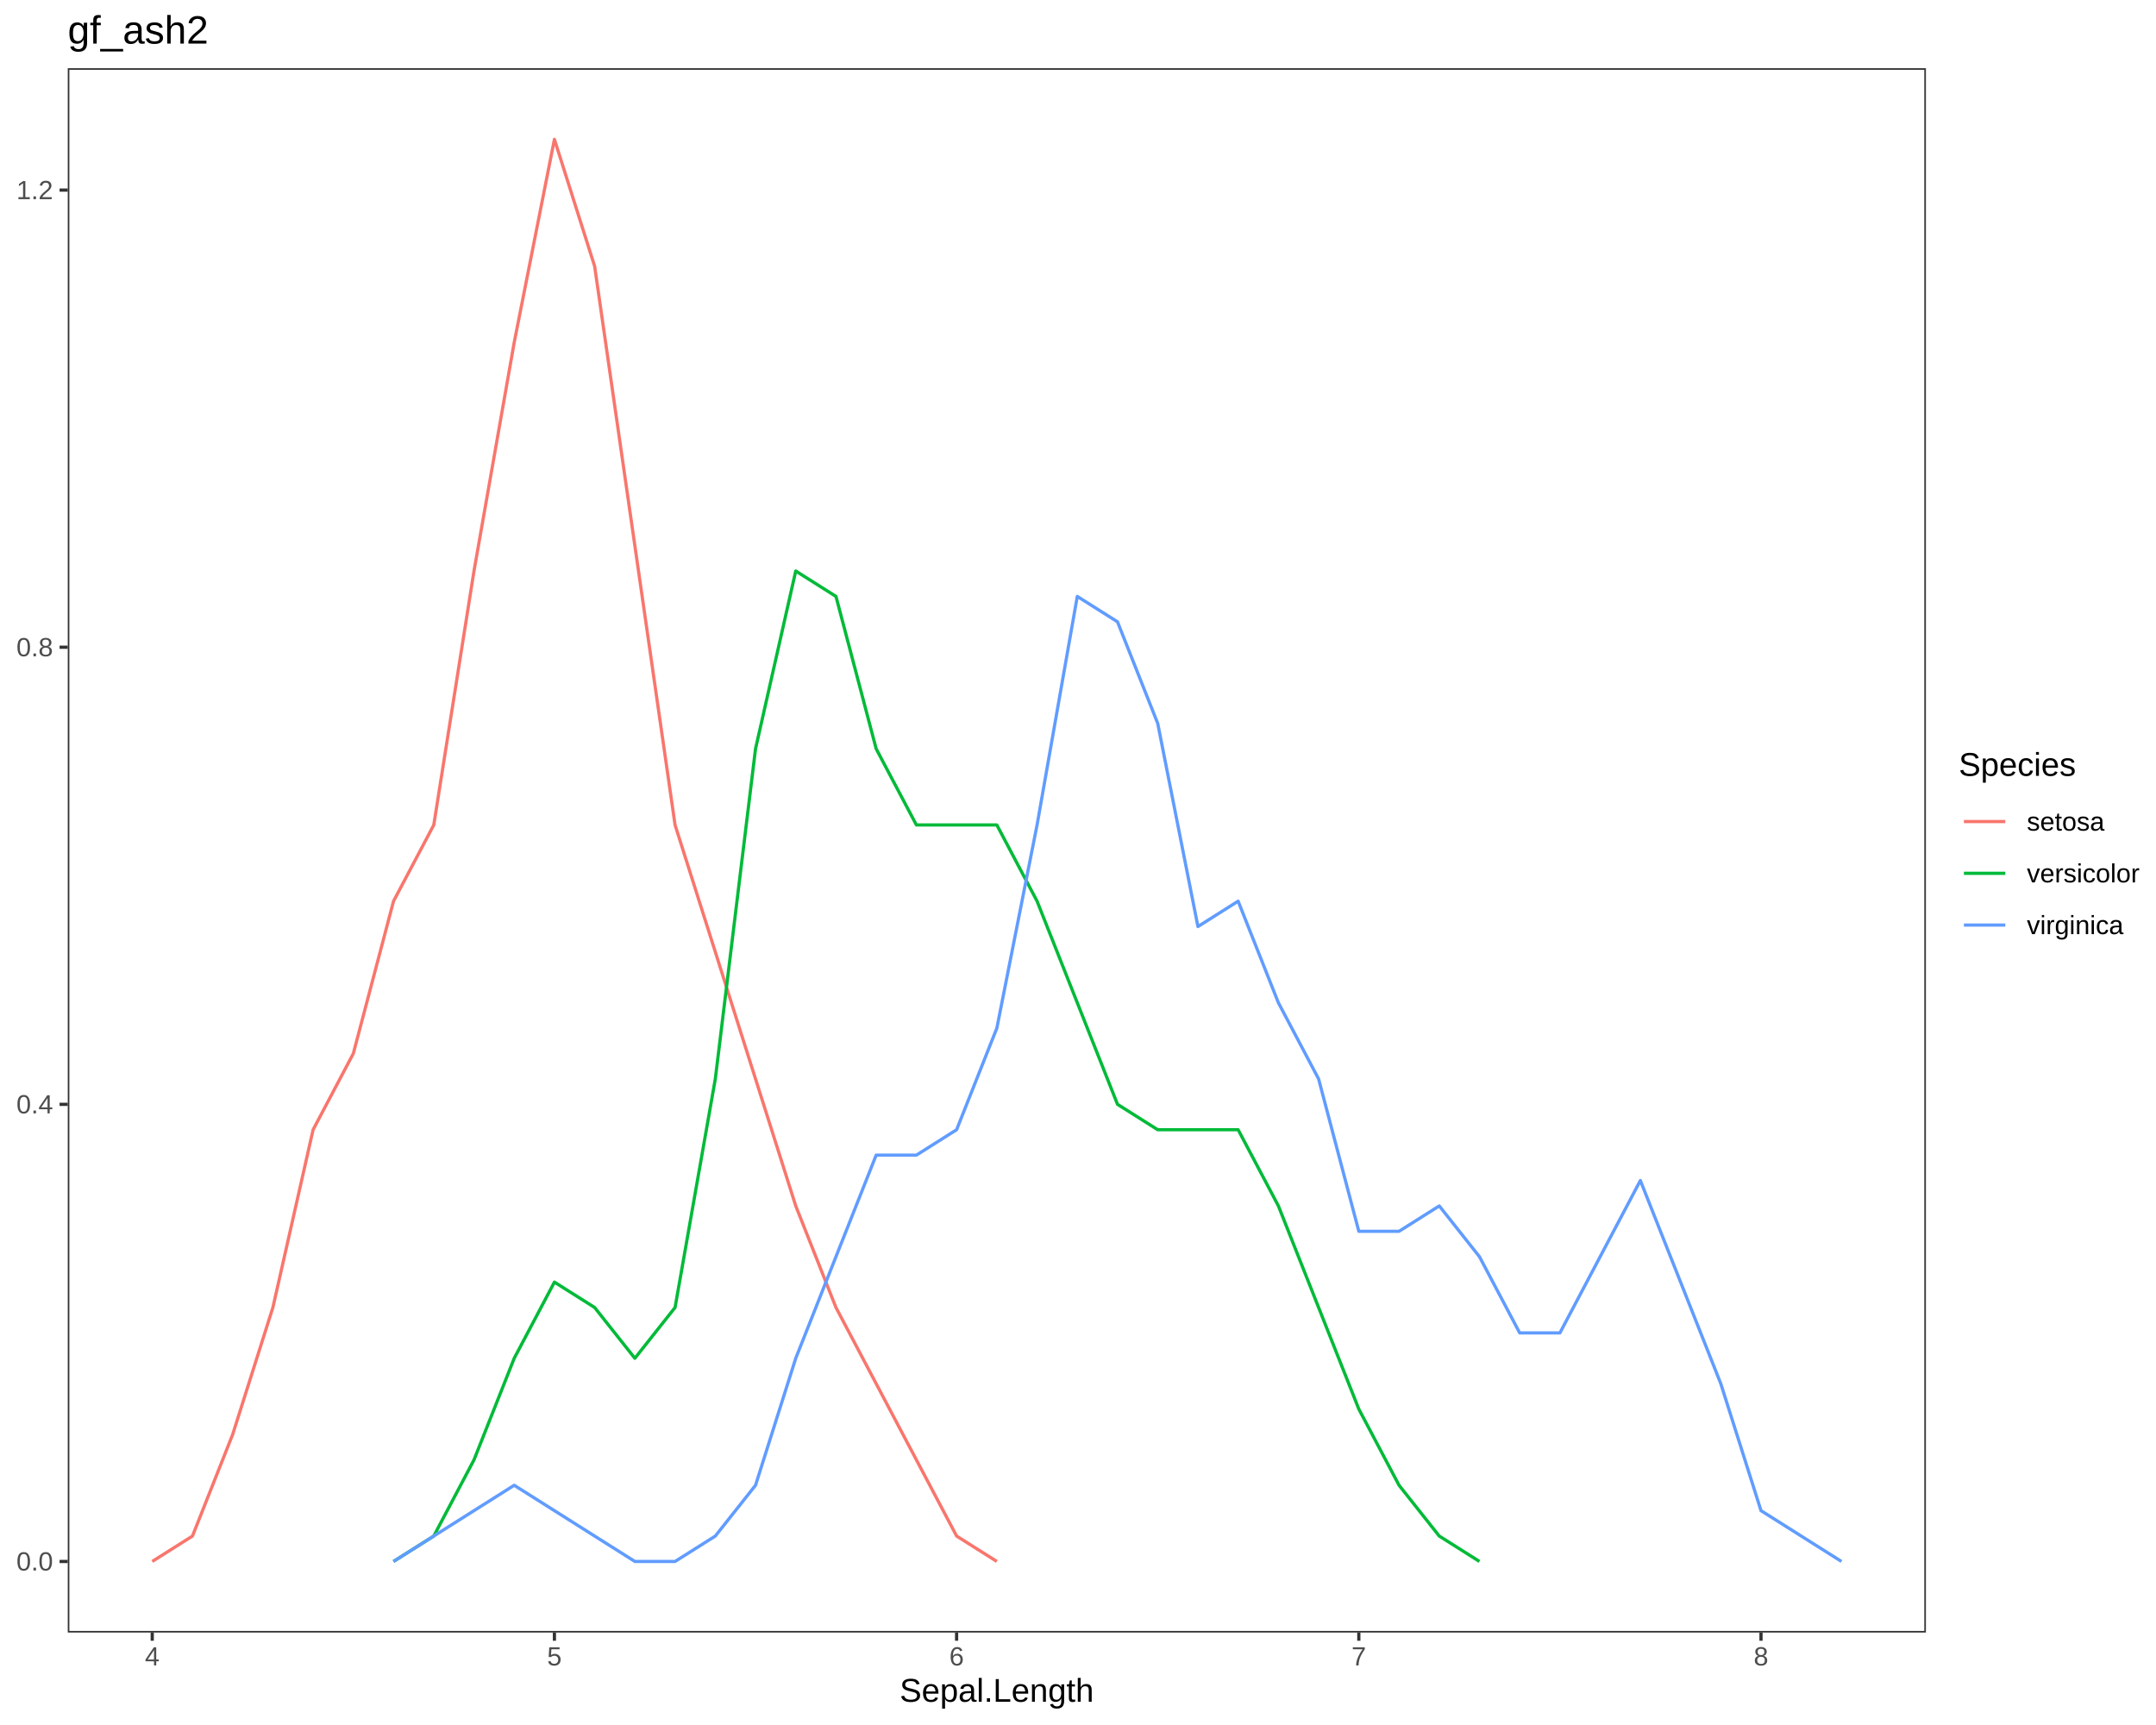
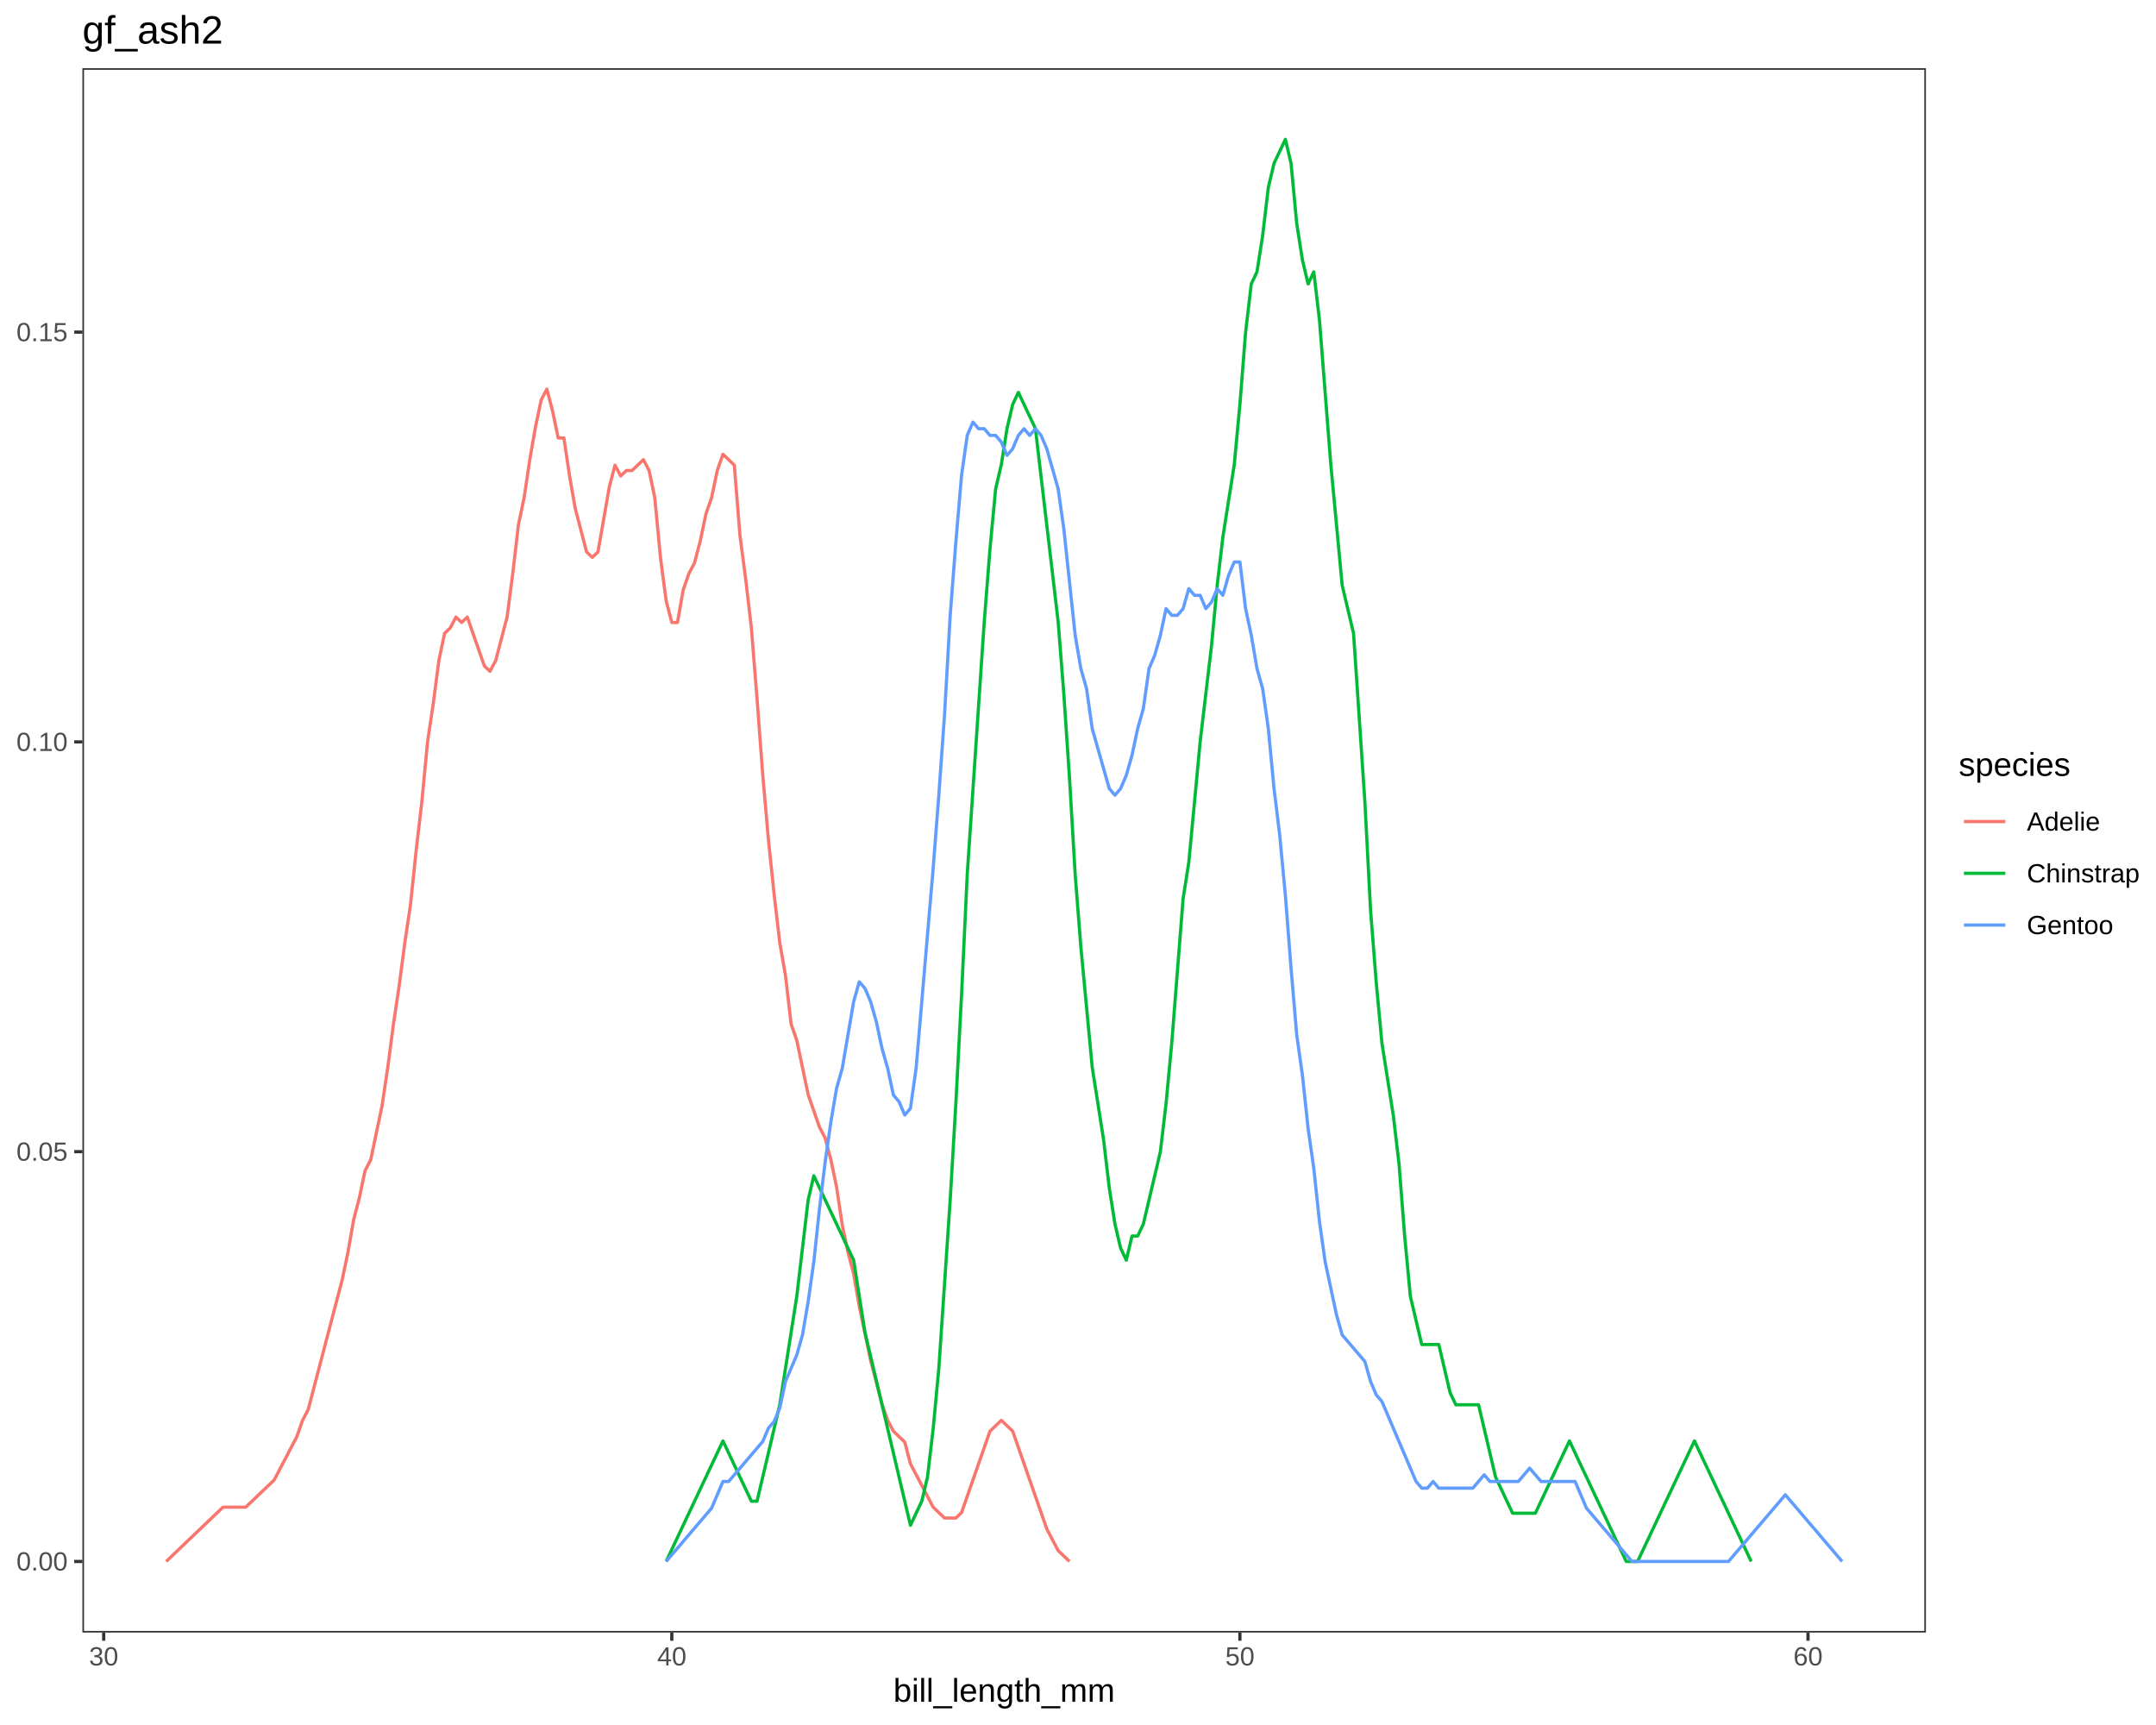
<svg xmlns="http://www.w3.org/2000/svg" viewBox="0 0 720.00 576.00">
  <defs>
    <style type="text/css">
    line, polyline, polygon, path, rect, circle {
      fill: none;
      stroke: #000000;
      stroke-linecap: round;
      stroke-linejoin: round;
      stroke-miterlimit: 10.00;
    }
  </style>
  </defs>
  <rect width="100%" height="100%" style="stroke: none; fill: #FFFFFF;" />
  <rect x="0.00" y="0.00" width="720.00" height="576.00" style="stroke-width: 1.07; stroke: #FFFFFF; fill: #FFFFFF;" />
  <defs>
-     <clipPath id="cpMjIuNjN8NjQzLjE2fDU0NS4xM3wyMi43Nw==">
-       <rect x="22.63" y="22.77" width="620.53" height="522.36" />
+     <clipPath id="cpMjcuNTJ8NjQzLjE2fDU0NS4xM3wyMi43Nw==">
+       <rect x="27.52" y="22.77" width="615.64" height="522.36" />
    </clipPath>
  </defs>
-   <rect x="22.63" y="22.77" width="620.53" height="522.36" style="stroke-width: 1.07; stroke: none; fill: #FFFFFF;" clip-path="url(#cpMjIuNjN8NjQzLjE2fDU0NS4xM3wyMi43Nw==)" />
-   <polyline points="50.84,521.39 64.27,512.91 77.70,478.99 91.13,436.59 104.56,377.23 117.99,351.79 131.42,300.91 131.42,300.91 144.86,275.47 158.29,190.67 171.72,114.35 171.72,114.35 185.15,46.52 198.58,88.91 198.58,88.91 212.01,182.19 225.44,275.47 238.88,317.87 238.88,317.87 252.31,360.27 265.74,402.67 279.17,436.59 292.60,462.03 319.46,512.91 332.90,521.39 " style="stroke-width: 1.07; stroke: #F8766D; stroke-linecap: butt;" clip-path="url(#cpMjIuNjN8NjQzLjE2fDU0NS4xM3wyMi43Nw==)" />
-   <polyline points="131.42,521.39 144.86,512.91 158.29,487.47 171.72,453.55 185.15,428.11 198.58,436.59 198.58,436.59 212.01,453.55 225.44,436.59 238.88,360.27 238.88,360.27 252.31,250.03 265.74,190.67 265.74,190.67 279.17,199.15 292.60,250.03 306.03,275.47 306.03,275.47 319.46,275.47 332.90,275.47 332.90,275.47 346.33,300.91 359.76,334.83 373.19,368.75 373.19,368.75 386.62,377.23 400.05,377.23 400.05,377.23 413.48,377.23 426.92,402.67 440.35,436.59 440.35,436.59 453.78,470.51 467.21,495.95 480.64,512.91 494.07,521.39 " style="stroke-width: 1.07; stroke: #00BA38; stroke-linecap: butt;" clip-path="url(#cpMjIuNjN8NjQzLjE2fDU0NS4xM3wyMi43Nw==)" />
-   <polyline points="131.42,521.39 171.72,495.95 212.01,521.39 225.44,521.39 238.88,512.91 252.31,495.95 265.74,453.55 265.74,453.55 279.17,419.63 292.60,385.71 306.03,385.71 306.03,385.71 319.46,377.23 332.90,343.31 332.90,343.31 346.33,275.47 359.76,199.15 373.19,207.63 373.19,207.63 386.62,241.55 400.05,309.39 400.05,309.39 413.48,300.91 426.92,334.83 440.35,360.27 453.78,411.15 467.21,411.15 467.21,411.15 480.64,402.67 494.07,419.63 507.50,445.07 507.50,445.07 520.94,445.07 534.37,419.63 534.37,419.63 547.80,394.19 574.66,462.03 574.66,462.03 588.09,504.43 614.96,521.39 " style="stroke-width: 1.07; stroke: #619CFF; stroke-linecap: butt;" clip-path="url(#cpMjIuNjN8NjQzLjE2fDU0NS4xM3wyMi43Nw==)" />
-   <rect x="22.63" y="22.77" width="620.53" height="522.36" style="stroke-width: 1.07; stroke: #333333;" clip-path="url(#cpMjIuNjN8NjQzLjE2fDU0NS4xM3wyMi43Nw==)" />
+   <rect x="27.52" y="22.77" width="615.64" height="522.36" style="stroke-width: 1.07; stroke: none; fill: #FFFFFF;" clip-path="url(#cpMjcuNTJ8NjQzLjE2fDU0NS4xM3wyMi43Nw==)" />
+   <polyline points="55.50,521.39 74.48,503.26 82.06,503.26 91.55,494.20 93.45,490.58 99.14,479.70 101.04,474.27 102.93,470.64 110.52,441.65 112.42,434.40 114.32,427.15 116.21,418.09 118.11,407.21 120.01,399.96 121.91,390.90 123.80,387.28 127.60,369.16 129.49,356.47 131.39,341.97 133.29,329.28 135.19,314.79 137.08,302.10 138.98,283.98 140.88,267.67 142.78,247.73 144.67,235.05 146.57,220.55 148.47,211.49 150.36,209.67 152.26,206.05 154.16,207.86 156.06,206.05 157.95,211.49 159.85,216.92 161.75,222.36 163.64,224.17 165.54,220.55 167.44,213.30 169.34,206.05 171.23,191.55 173.13,175.24 175.03,166.18 176.92,153.49 178.82,142.62 180.72,133.56 182.62,129.93 184.51,137.18 186.41,146.24 188.31,146.24 190.21,158.93 192.10,169.80 195.90,184.30 197.79,186.11 199.69,184.30 201.59,173.43 203.49,162.55 205.38,155.31 207.28,158.93 209.18,157.12 211.07,157.12 214.87,153.49 216.77,157.12 218.66,166.18 220.56,186.11 222.46,200.61 224.35,207.86 226.25,207.86 228.15,196.99 230.05,191.55 231.94,187.93 233.84,180.68 235.74,171.62 237.64,166.18 239.53,157.12 241.43,151.68 243.33,153.49 245.22,155.31 247.12,178.87 249.02,193.36 250.92,209.67 252.81,233.23 254.71,258.61 256.61,280.35 258.50,298.48 260.40,314.79 262.30,325.66 264.20,341.97 266.09,347.41 267.99,356.47 269.89,365.53 271.78,370.97 273.68,376.40 275.58,380.03 277.48,387.28 279.37,396.34 281.27,409.03 283.17,418.09 285.07,425.34 286.96,436.21 290.76,454.33 294.55,468.83 296.45,474.27 298.35,477.89 302.14,481.52 304.04,488.77 311.63,503.26 315.42,506.89 319.21,506.89 321.11,505.08 330.60,477.89 334.39,474.27 338.19,477.89 349.57,510.51 353.36,517.76 357.16,521.39 " style="stroke-width: 1.07; stroke: #F8766D; stroke-linecap: butt;" clip-path="url(#cpMjcuNTJ8NjQzLjE2fDU0NS4xM3wyMi43Nw==)" />
+   <polyline points="222.46,521.39 241.43,481.14 250.92,501.27 252.81,501.27 260.40,469.07 266.09,432.85 269.89,400.66 271.78,392.61 285.07,420.78 288.86,444.92 290.76,452.97 304.04,509.31 307.83,501.27 309.73,493.22 311.63,477.12 313.52,457.00 317.32,400.66 319.21,368.46 321.11,332.24 323.01,292.00 326.80,235.66 328.70,207.49 330.60,183.34 332.50,163.22 334.39,155.17 336.29,143.10 338.19,135.05 340.08,131.03 341.98,135.05 345.78,143.10 347.67,159.20 349.57,175.29 351.47,191.39 353.36,207.49 355.26,231.63 357.16,259.80 359.06,292.00 360.95,316.15 364.75,356.39 366.64,368.46 368.54,380.54 370.44,396.63 372.34,408.71 374.23,416.75 376.13,420.78 378.03,412.73 379.93,412.73 381.82,408.71 385.62,392.61 387.51,384.56 389.41,368.46 391.31,348.34 395.10,300.05 397.00,287.98 398.90,267.85 400.79,247.73 404.59,215.54 406.49,195.42 408.38,179.32 410.28,167.25 412.18,155.17 414.07,135.05 415.97,110.90 417.87,94.81 419.77,90.78 421.66,78.71 423.56,62.61 425.46,54.56 427.36,50.54 429.25,46.52 431.15,54.56 433.05,74.69 434.94,86.76 436.84,94.81 438.74,90.78 440.64,106.88 442.53,131.03 444.43,155.17 446.33,175.29 448.22,195.42 450.12,203.46 452.02,211.51 455.81,267.85 457.71,304.07 459.61,328.22 461.50,348.34 465.30,372.49 467.20,388.58 469.09,412.73 470.99,432.85 474.79,448.95 480.48,448.95 484.27,465.05 486.17,469.07 493.76,469.07 499.45,493.22 505.14,505.29 512.73,505.29 524.11,481.14 543.08,521.39 546.88,521.39 565.85,481.14 584.82,521.39 " style="stroke-width: 1.07; stroke: #00BA38; stroke-linecap: butt;" clip-path="url(#cpMjcuNTJ8NjQzLjE2fDU0NS4xM3wyMi43Nw==)" />
+   <polyline points="222.46,521.39 237.64,503.59 241.43,494.69 243.33,494.69 254.71,481.34 256.61,476.89 258.50,474.67 260.40,470.22 262.30,461.32 266.09,452.42 267.99,445.74 269.89,434.62 271.78,421.27 273.68,403.47 275.58,387.90 277.48,374.55 279.37,363.42 281.27,356.75 285.07,334.50 286.96,327.83 288.86,330.05 290.76,334.50 292.65,341.18 294.55,350.07 296.45,356.75 298.35,365.65 300.24,367.87 302.14,372.32 304.04,370.10 305.93,356.75 307.83,334.50 309.73,312.25 311.63,290.00 313.52,265.53 315.42,238.83 317.32,205.46 319.21,180.99 321.11,158.74 323.01,145.39 324.91,140.94 326.80,143.16 328.70,143.16 330.60,145.39 332.50,145.39 334.39,147.61 336.29,152.06 338.19,149.84 340.08,145.39 341.98,143.16 343.88,145.39 345.78,143.16 347.67,145.39 349.57,149.84 351.47,156.51 353.36,163.19 355.26,176.54 359.06,212.13 360.95,223.26 362.85,229.93 364.75,243.28 366.64,249.96 368.54,256.63 370.44,263.31 372.34,265.53 374.23,263.31 376.13,258.86 378.03,252.18 379.93,243.28 381.82,236.61 383.72,223.26 385.62,218.81 387.51,212.13 389.41,203.24 391.31,205.46 393.21,205.46 395.10,203.24 397.00,196.56 398.90,198.79 400.79,198.79 402.69,203.24 404.59,201.01 406.49,196.56 408.38,198.79 410.28,192.11 412.18,187.66 414.07,187.66 415.97,203.24 417.87,212.13 419.77,223.26 421.66,229.93 423.56,243.28 425.46,263.31 427.36,278.88 429.25,298.90 431.15,323.38 433.05,345.62 434.94,358.97 436.84,376.77 438.74,390.12 440.64,407.92 442.53,421.27 446.33,439.07 448.22,445.74 453.92,452.42 455.81,454.64 457.71,461.32 459.61,465.77 461.50,467.99 472.89,494.69 474.79,496.91 476.68,496.91 478.58,494.69 480.48,496.91 491.86,496.91 495.65,492.46 497.55,494.69 507.04,494.69 510.83,490.24 514.63,494.69 526.01,494.69 529.80,503.59 544.98,521.39 577.23,521.39 596.21,499.14 615.18,521.39 " style="stroke-width: 1.07; stroke: #619CFF; stroke-linecap: butt;" clip-path="url(#cpMjcuNTJ8NjQzLjE2fDU0NS4xM3wyMi43Nw==)" />
+   <rect x="27.52" y="22.77" width="615.64" height="522.36" style="stroke-width: 1.07; stroke: #333333;" clip-path="url(#cpMjcuNTJ8NjQzLjE2fDU0NS4xM3wyMi43Nw==)" />
  <defs>
    <clipPath id="cpMC4wMHw3MjAuMDB8NTc2LjAwfDAuMDA=">
      <rect x="0.00" y="0.00" width="720.00" height="576.00" />
    </clipPath>
  </defs>
  <g clip-path="url(#cpMC4wMHw3MjAuMDB8NTc2LjAwfDAuMDA=)">
-     <text x="5.48" y="524.41" style="font-size: 8.80px; fill: #4D4D4D; font-family: Liberation Sans;" textLength="12.22px" lengthAdjust="spacingAndGlyphs">0.0</text>
+     <text x="5.48" y="524.41" style="font-size: 8.80px; fill: #4D4D4D; font-family: Liberation Sans;" textLength="17.11px" lengthAdjust="spacingAndGlyphs">0.00</text>
  </g>
  <g clip-path="url(#cpMC4wMHw3MjAuMDB8NTc2LjAwfDAuMDA=)">
-     <text x="5.48" y="371.77" style="font-size: 8.80px; fill: #4D4D4D; font-family: Liberation Sans;" textLength="12.22px" lengthAdjust="spacingAndGlyphs">0.4</text>
+     <text x="5.48" y="387.58" style="font-size: 8.80px; fill: #4D4D4D; font-family: Liberation Sans;" textLength="17.11px" lengthAdjust="spacingAndGlyphs">0.05</text>
  </g>
  <g clip-path="url(#cpMC4wMHw3MjAuMDB8NTc2LjAwfDAuMDA=)">
-     <text x="5.48" y="219.14" style="font-size: 8.80px; fill: #4D4D4D; font-family: Liberation Sans;" textLength="12.22px" lengthAdjust="spacingAndGlyphs">0.8</text>
+     <text x="5.48" y="250.76" style="font-size: 8.80px; fill: #4D4D4D; font-family: Liberation Sans;" textLength="17.11px" lengthAdjust="spacingAndGlyphs">0.10</text>
  </g>
  <g clip-path="url(#cpMC4wMHw3MjAuMDB8NTc2LjAwfDAuMDA=)">
-     <text x="5.48" y="66.50" style="font-size: 8.80px; fill: #4D4D4D; font-family: Liberation Sans;" textLength="12.22px" lengthAdjust="spacingAndGlyphs">1.2</text>
+     <text x="5.48" y="113.93" style="font-size: 8.80px; fill: #4D4D4D; font-family: Liberation Sans;" textLength="17.11px" lengthAdjust="spacingAndGlyphs">0.15</text>
  </g>
-   <polyline points="19.89,521.39 22.63,521.39 " style="stroke-width: 1.07; stroke: #333333; stroke-linecap: butt;" clip-path="url(#cpMC4wMHw3MjAuMDB8NTc2LjAwfDAuMDA=)" />
-   <polyline points="19.89,368.75 22.63,368.75 " style="stroke-width: 1.07; stroke: #333333; stroke-linecap: butt;" clip-path="url(#cpMC4wMHw3MjAuMDB8NTc2LjAwfDAuMDA=)" />
-   <polyline points="19.89,216.11 22.63,216.11 " style="stroke-width: 1.07; stroke: #333333; stroke-linecap: butt;" clip-path="url(#cpMC4wMHw3MjAuMDB8NTc2LjAwfDAuMDA=)" />
-   <polyline points="19.89,63.47 22.63,63.47 " style="stroke-width: 1.07; stroke: #333333; stroke-linecap: butt;" clip-path="url(#cpMC4wMHw3MjAuMDB8NTc2LjAwfDAuMDA=)" />
-   <polyline points="50.84,547.87 50.84,545.13 " style="stroke-width: 1.07; stroke: #333333; stroke-linecap: butt;" clip-path="url(#cpMC4wMHw3MjAuMDB8NTc2LjAwfDAuMDA=)" />
-   <polyline points="185.15,547.87 185.15,545.13 " style="stroke-width: 1.07; stroke: #333333; stroke-linecap: butt;" clip-path="url(#cpMC4wMHw3MjAuMDB8NTc2LjAwfDAuMDA=)" />
-   <polyline points="319.46,547.87 319.46,545.13 " style="stroke-width: 1.07; stroke: #333333; stroke-linecap: butt;" clip-path="url(#cpMC4wMHw3MjAuMDB8NTc2LjAwfDAuMDA=)" />
-   <polyline points="453.78,547.87 453.78,545.13 " style="stroke-width: 1.07; stroke: #333333; stroke-linecap: butt;" clip-path="url(#cpMC4wMHw3MjAuMDB8NTc2LjAwfDAuMDA=)" />
-   <polyline points="588.09,547.87 588.09,545.13 " style="stroke-width: 1.07; stroke: #333333; stroke-linecap: butt;" clip-path="url(#cpMC4wMHw3MjAuMDB8NTc2LjAwfDAuMDA=)" />
+   <polyline points="24.78,521.39 27.52,521.39 " style="stroke-width: 1.07; stroke: #333333; stroke-linecap: butt;" clip-path="url(#cpMC4wMHw3MjAuMDB8NTc2LjAwfDAuMDA=)" />
+   <polyline points="24.78,384.56 27.52,384.56 " style="stroke-width: 1.07; stroke: #333333; stroke-linecap: butt;" clip-path="url(#cpMC4wMHw3MjAuMDB8NTc2LjAwfDAuMDA=)" />
+   <polyline points="24.78,247.73 27.52,247.73 " style="stroke-width: 1.07; stroke: #333333; stroke-linecap: butt;" clip-path="url(#cpMC4wMHw3MjAuMDB8NTc2LjAwfDAuMDA=)" />
+   <polyline points="24.78,110.90 27.52,110.90 " style="stroke-width: 1.07; stroke: #333333; stroke-linecap: butt;" clip-path="url(#cpMC4wMHw3MjAuMDB8NTc2LjAwfDAuMDA=)" />
+   <polyline points="34.63,547.87 34.63,545.13 " style="stroke-width: 1.07; stroke: #333333; stroke-linecap: butt;" clip-path="url(#cpMC4wMHw3MjAuMDB8NTc2LjAwfDAuMDA=)" />
+   <polyline points="224.35,547.87 224.35,545.13 " style="stroke-width: 1.07; stroke: #333333; stroke-linecap: butt;" clip-path="url(#cpMC4wMHw3MjAuMDB8NTc2LjAwfDAuMDA=)" />
+   <polyline points="414.07,547.87 414.07,545.13 " style="stroke-width: 1.07; stroke: #333333; stroke-linecap: butt;" clip-path="url(#cpMC4wMHw3MjAuMDB8NTc2LjAwfDAuMDA=)" />
+   <polyline points="603.79,547.87 603.79,545.13 " style="stroke-width: 1.07; stroke: #333333; stroke-linecap: butt;" clip-path="url(#cpMC4wMHw3MjAuMDB8NTc2LjAwfDAuMDA=)" />
  <g clip-path="url(#cpMC4wMHw3MjAuMDB8NTc2LjAwfDAuMDA=)">
-     <text x="48.39" y="556.11" style="font-size: 8.80px; fill: #4D4D4D; font-family: Liberation Sans;" textLength="4.89px" lengthAdjust="spacingAndGlyphs">4</text>
+     <text x="29.74" y="556.11" style="font-size: 8.80px; fill: #4D4D4D; font-family: Liberation Sans;" textLength="9.78px" lengthAdjust="spacingAndGlyphs">30</text>
  </g>
  <g clip-path="url(#cpMC4wMHw3MjAuMDB8NTc2LjAwfDAuMDA=)">
-     <text x="182.70" y="556.11" style="font-size: 8.80px; fill: #4D4D4D; font-family: Liberation Sans;" textLength="4.89px" lengthAdjust="spacingAndGlyphs">5</text>
+     <text x="219.46" y="556.11" style="font-size: 8.80px; fill: #4D4D4D; font-family: Liberation Sans;" textLength="9.78px" lengthAdjust="spacingAndGlyphs">40</text>
  </g>
  <g clip-path="url(#cpMC4wMHw3MjAuMDB8NTc2LjAwfDAuMDA=)">
-     <text x="317.02" y="556.11" style="font-size: 8.80px; fill: #4D4D4D; font-family: Liberation Sans;" textLength="4.89px" lengthAdjust="spacingAndGlyphs">6</text>
+     <text x="409.18" y="556.11" style="font-size: 8.80px; fill: #4D4D4D; font-family: Liberation Sans;" textLength="9.78px" lengthAdjust="spacingAndGlyphs">50</text>
  </g>
  <g clip-path="url(#cpMC4wMHw3MjAuMDB8NTc2LjAwfDAuMDA=)">
-     <text x="451.33" y="556.11" style="font-size: 8.80px; fill: #4D4D4D; font-family: Liberation Sans;" textLength="4.89px" lengthAdjust="spacingAndGlyphs">7</text>
+     <text x="598.90" y="556.11" style="font-size: 8.80px; fill: #4D4D4D; font-family: Liberation Sans;" textLength="9.78px" lengthAdjust="spacingAndGlyphs">60</text>
  </g>
  <g clip-path="url(#cpMC4wMHw3MjAuMDB8NTc2LjAwfDAuMDA=)">
-     <text x="585.65" y="556.11" style="font-size: 8.80px; fill: #4D4D4D; font-family: Liberation Sans;" textLength="4.89px" lengthAdjust="spacingAndGlyphs">8</text>
-   </g>
-   <g clip-path="url(#cpMC4wMHw3MjAuMDB8NTc2LjAwfDAuMDA=)">
-     <text x="300.44" y="568.24" style="font-size: 11.00px; font-family: Liberation Sans;" textLength="64.91px" lengthAdjust="spacingAndGlyphs">Sepal.Length</text>
+     <text x="298.34" y="568.24" style="font-size: 11.00px; font-family: Liberation Sans;" textLength="74.00px" lengthAdjust="spacingAndGlyphs">bill_length_mm</text>
  </g>
  <rect x="654.12" y="250.37" width="60.40" height="67.16" style="stroke-width: 1.07; stroke: none; fill: #FFFFFF;" clip-path="url(#cpMC4wMHw3MjAuMDB8NTc2LjAwfDAuMDA=)" />
  <g clip-path="url(#cpMC4wMHw3MjAuMDB8NTc2LjAwfDAuMDA=)">
-     <text x="654.12" y="259.07" style="font-size: 11.00px; font-family: Liberation Sans;" textLength="39.16px" lengthAdjust="spacingAndGlyphs">Species</text>
+     <text x="654.12" y="259.07" style="font-size: 11.00px; font-family: Liberation Sans;" textLength="37.31px" lengthAdjust="spacingAndGlyphs">species</text>
  </g>
  <rect x="654.12" y="265.69" width="17.28" height="17.28" style="stroke-width: 1.07; stroke: none; fill: #FFFFFF;" clip-path="url(#cpMC4wMHw3MjAuMDB8NTc2LjAwfDAuMDA=)" />
  <line x1="655.85" y1="274.33" x2="669.67" y2="274.33" style="stroke-width: 1.07; stroke: #F8766D; stroke-linecap: butt;" clip-path="url(#cpMC4wMHw3MjAuMDB8NTc2LjAwfDAuMDA=)" />
  <rect x="654.12" y="282.97" width="17.28" height="17.28" style="stroke-width: 1.07; stroke: none; fill: #FFFFFF;" clip-path="url(#cpMC4wMHw3MjAuMDB8NTc2LjAwfDAuMDA=)" />
  <line x1="655.85" y1="291.61" x2="669.67" y2="291.61" style="stroke-width: 1.07; stroke: #00BA38; stroke-linecap: butt;" clip-path="url(#cpMC4wMHw3MjAuMDB8NTc2LjAwfDAuMDA=)" />
  <rect x="654.12" y="300.25" width="17.28" height="17.28" style="stroke-width: 1.07; stroke: none; fill: #FFFFFF;" clip-path="url(#cpMC4wMHw3MjAuMDB8NTc2LjAwfDAuMDA=)" />
  <line x1="655.85" y1="308.89" x2="669.67" y2="308.89" style="stroke-width: 1.07; stroke: #619CFF; stroke-linecap: butt;" clip-path="url(#cpMC4wMHw3MjAuMDB8NTc2LjAwfDAuMDA=)" />
  <g clip-path="url(#cpMC4wMHw3MjAuMDB8NTc2LjAwfDAuMDA=)">
-     <text x="676.88" y="277.36" style="font-size: 8.80px; font-family: Liberation Sans;" textLength="25.92px" lengthAdjust="spacingAndGlyphs">setosa</text>
+     <text x="676.88" y="277.36" style="font-size: 8.80px; font-family: Liberation Sans;" textLength="24.45px" lengthAdjust="spacingAndGlyphs">Adelie</text>
  </g>
  <g clip-path="url(#cpMC4wMHw3MjAuMDB8NTc2LjAwfDAuMDA=)">
-     <text x="676.88" y="294.64" style="font-size: 8.80px; font-family: Liberation Sans;" textLength="37.64px" lengthAdjust="spacingAndGlyphs">versicolor</text>
+     <text x="676.88" y="294.64" style="font-size: 8.80px; font-family: Liberation Sans;" textLength="37.64px" lengthAdjust="spacingAndGlyphs">Chinstrap</text>
  </g>
  <g clip-path="url(#cpMC4wMHw3MjAuMDB8NTc2LjAwfDAuMDA=)">
-     <text x="676.88" y="311.92" style="font-size: 8.80px; font-family: Liberation Sans;" textLength="32.27px" lengthAdjust="spacingAndGlyphs">virginica</text>
+     <text x="676.88" y="311.92" style="font-size: 8.80px; font-family: Liberation Sans;" textLength="28.84px" lengthAdjust="spacingAndGlyphs">Gentoo</text>
  </g>
  <g clip-path="url(#cpMC4wMHw3MjAuMDB8NTc2LjAwfDAuMDA=)">
-     <text x="22.63" y="14.56" style="font-size: 13.20px; font-family: Liberation Sans;" textLength="46.89px" lengthAdjust="spacingAndGlyphs">gf_ash2</text>
+     <text x="27.52" y="14.56" style="font-size: 13.20px; font-family: Liberation Sans;" textLength="46.89px" lengthAdjust="spacingAndGlyphs">gf_ash2</text>
  </g>
</svg>
